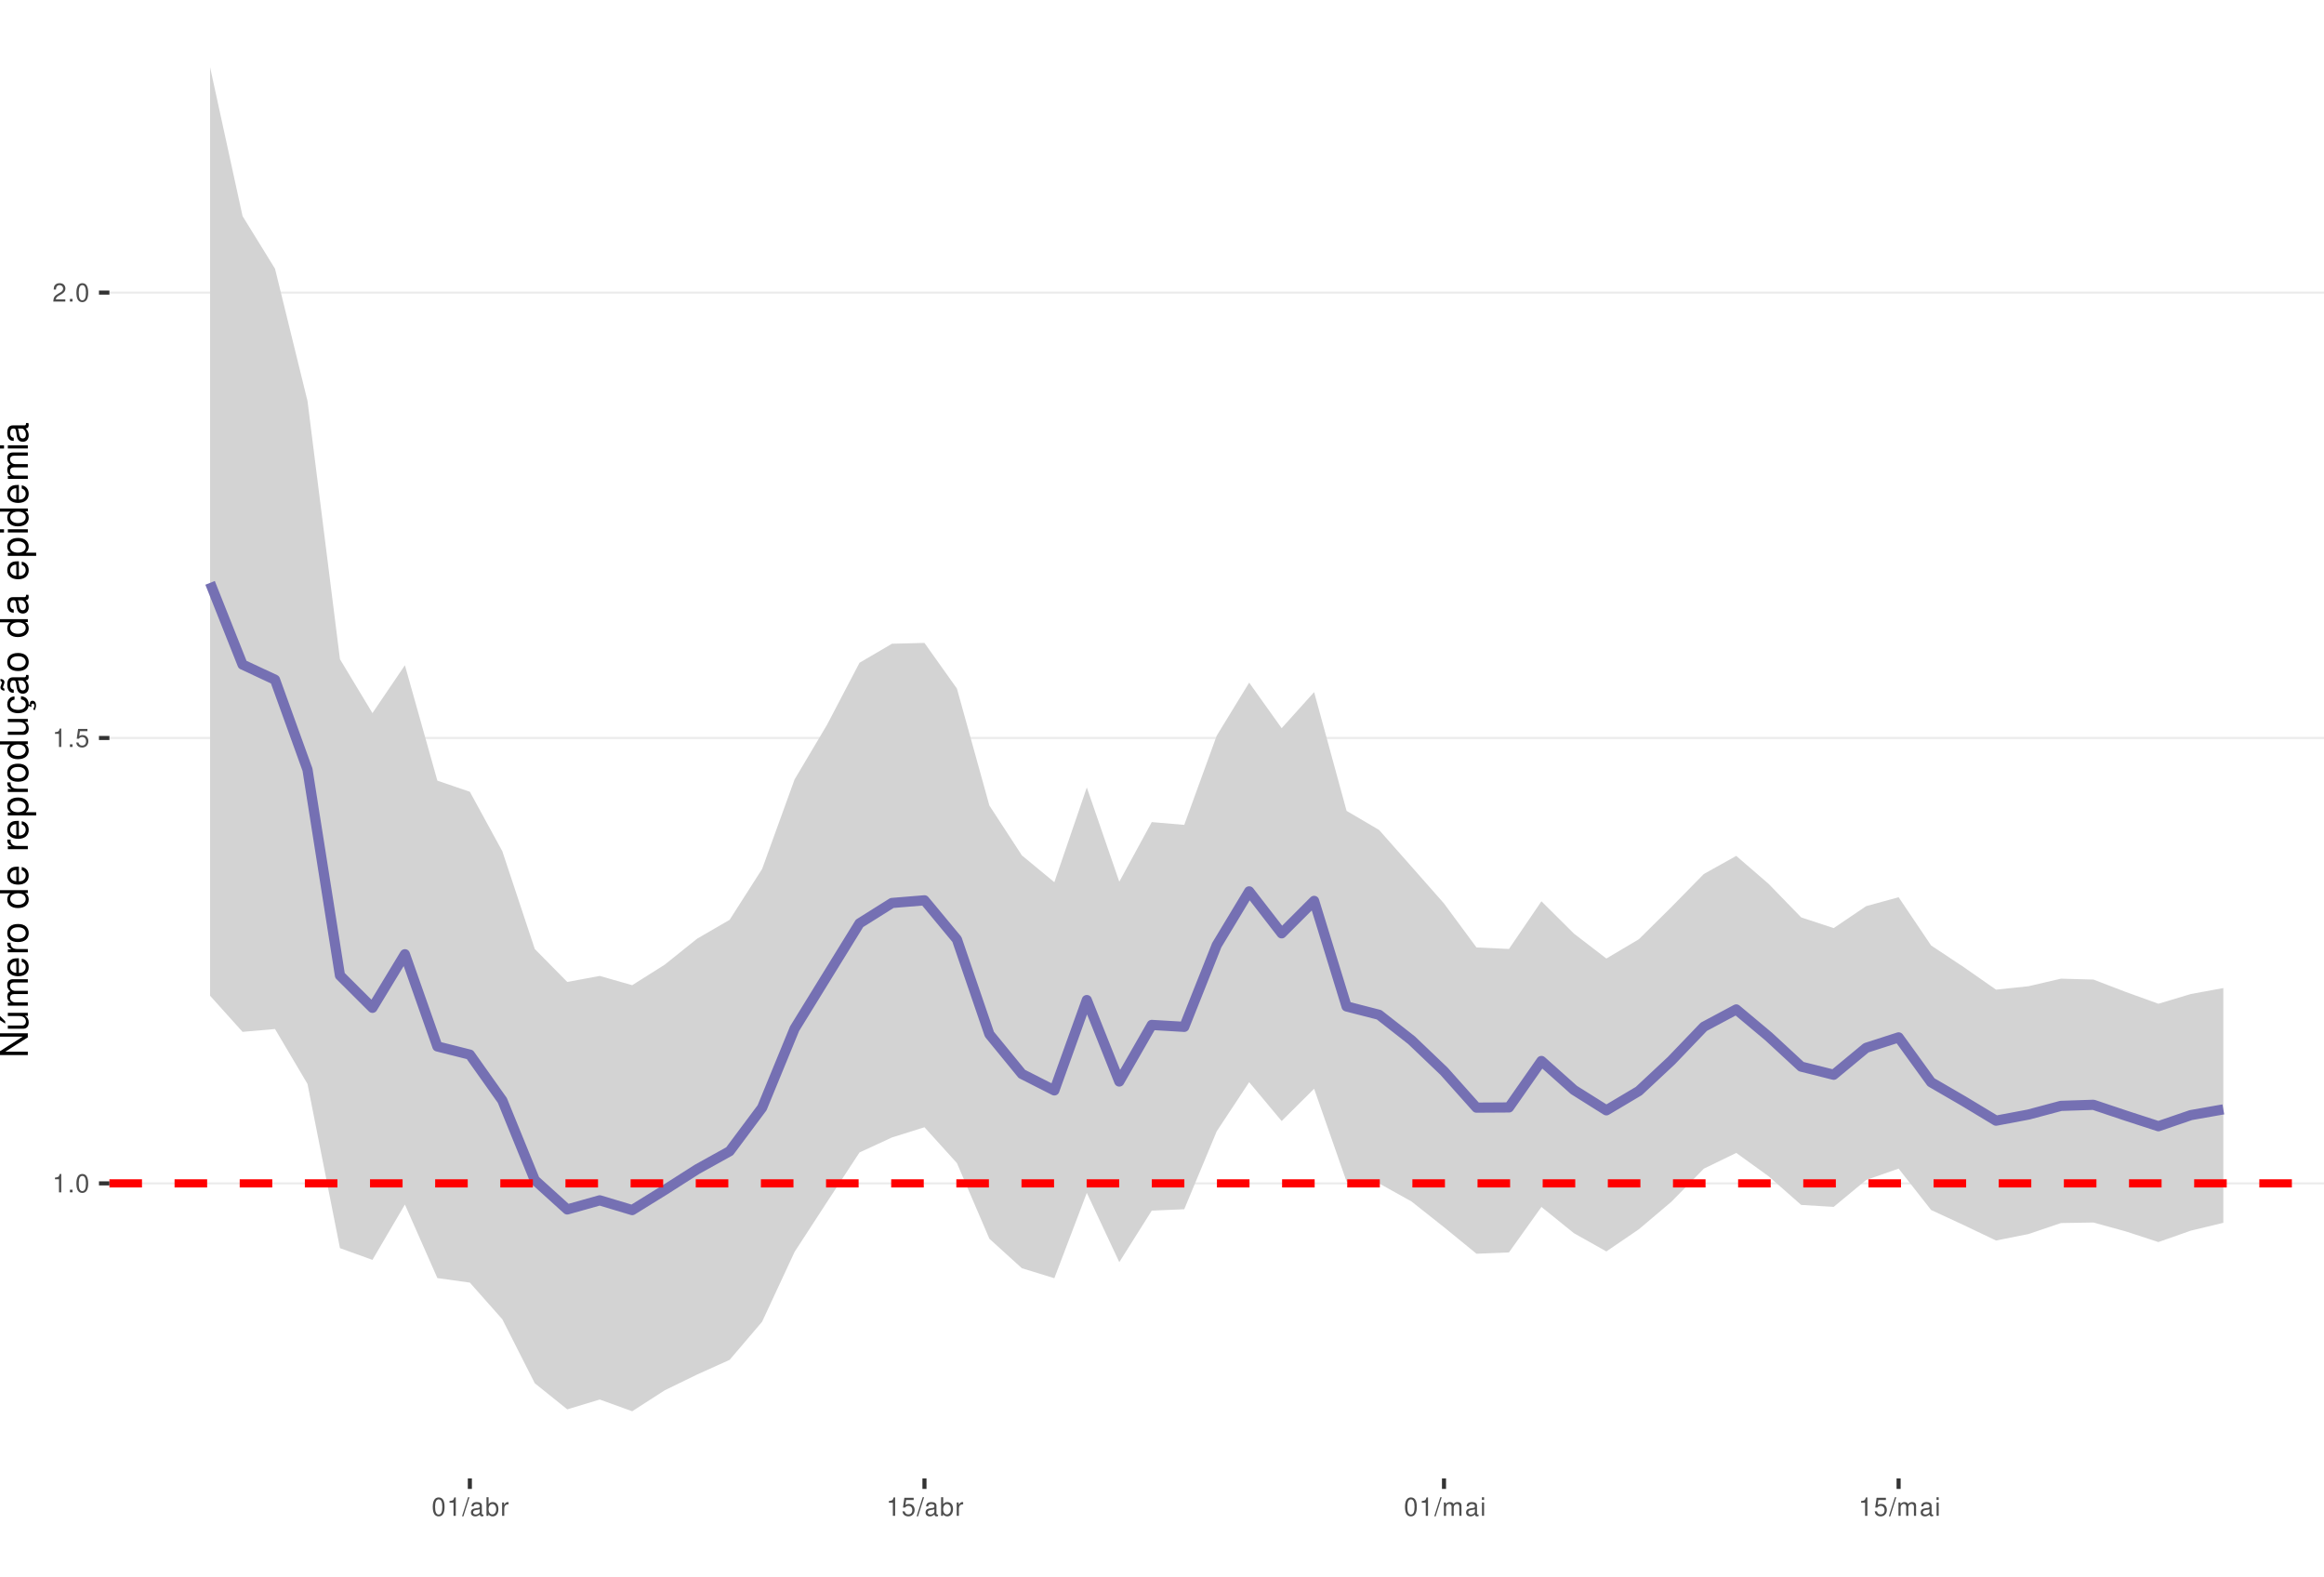
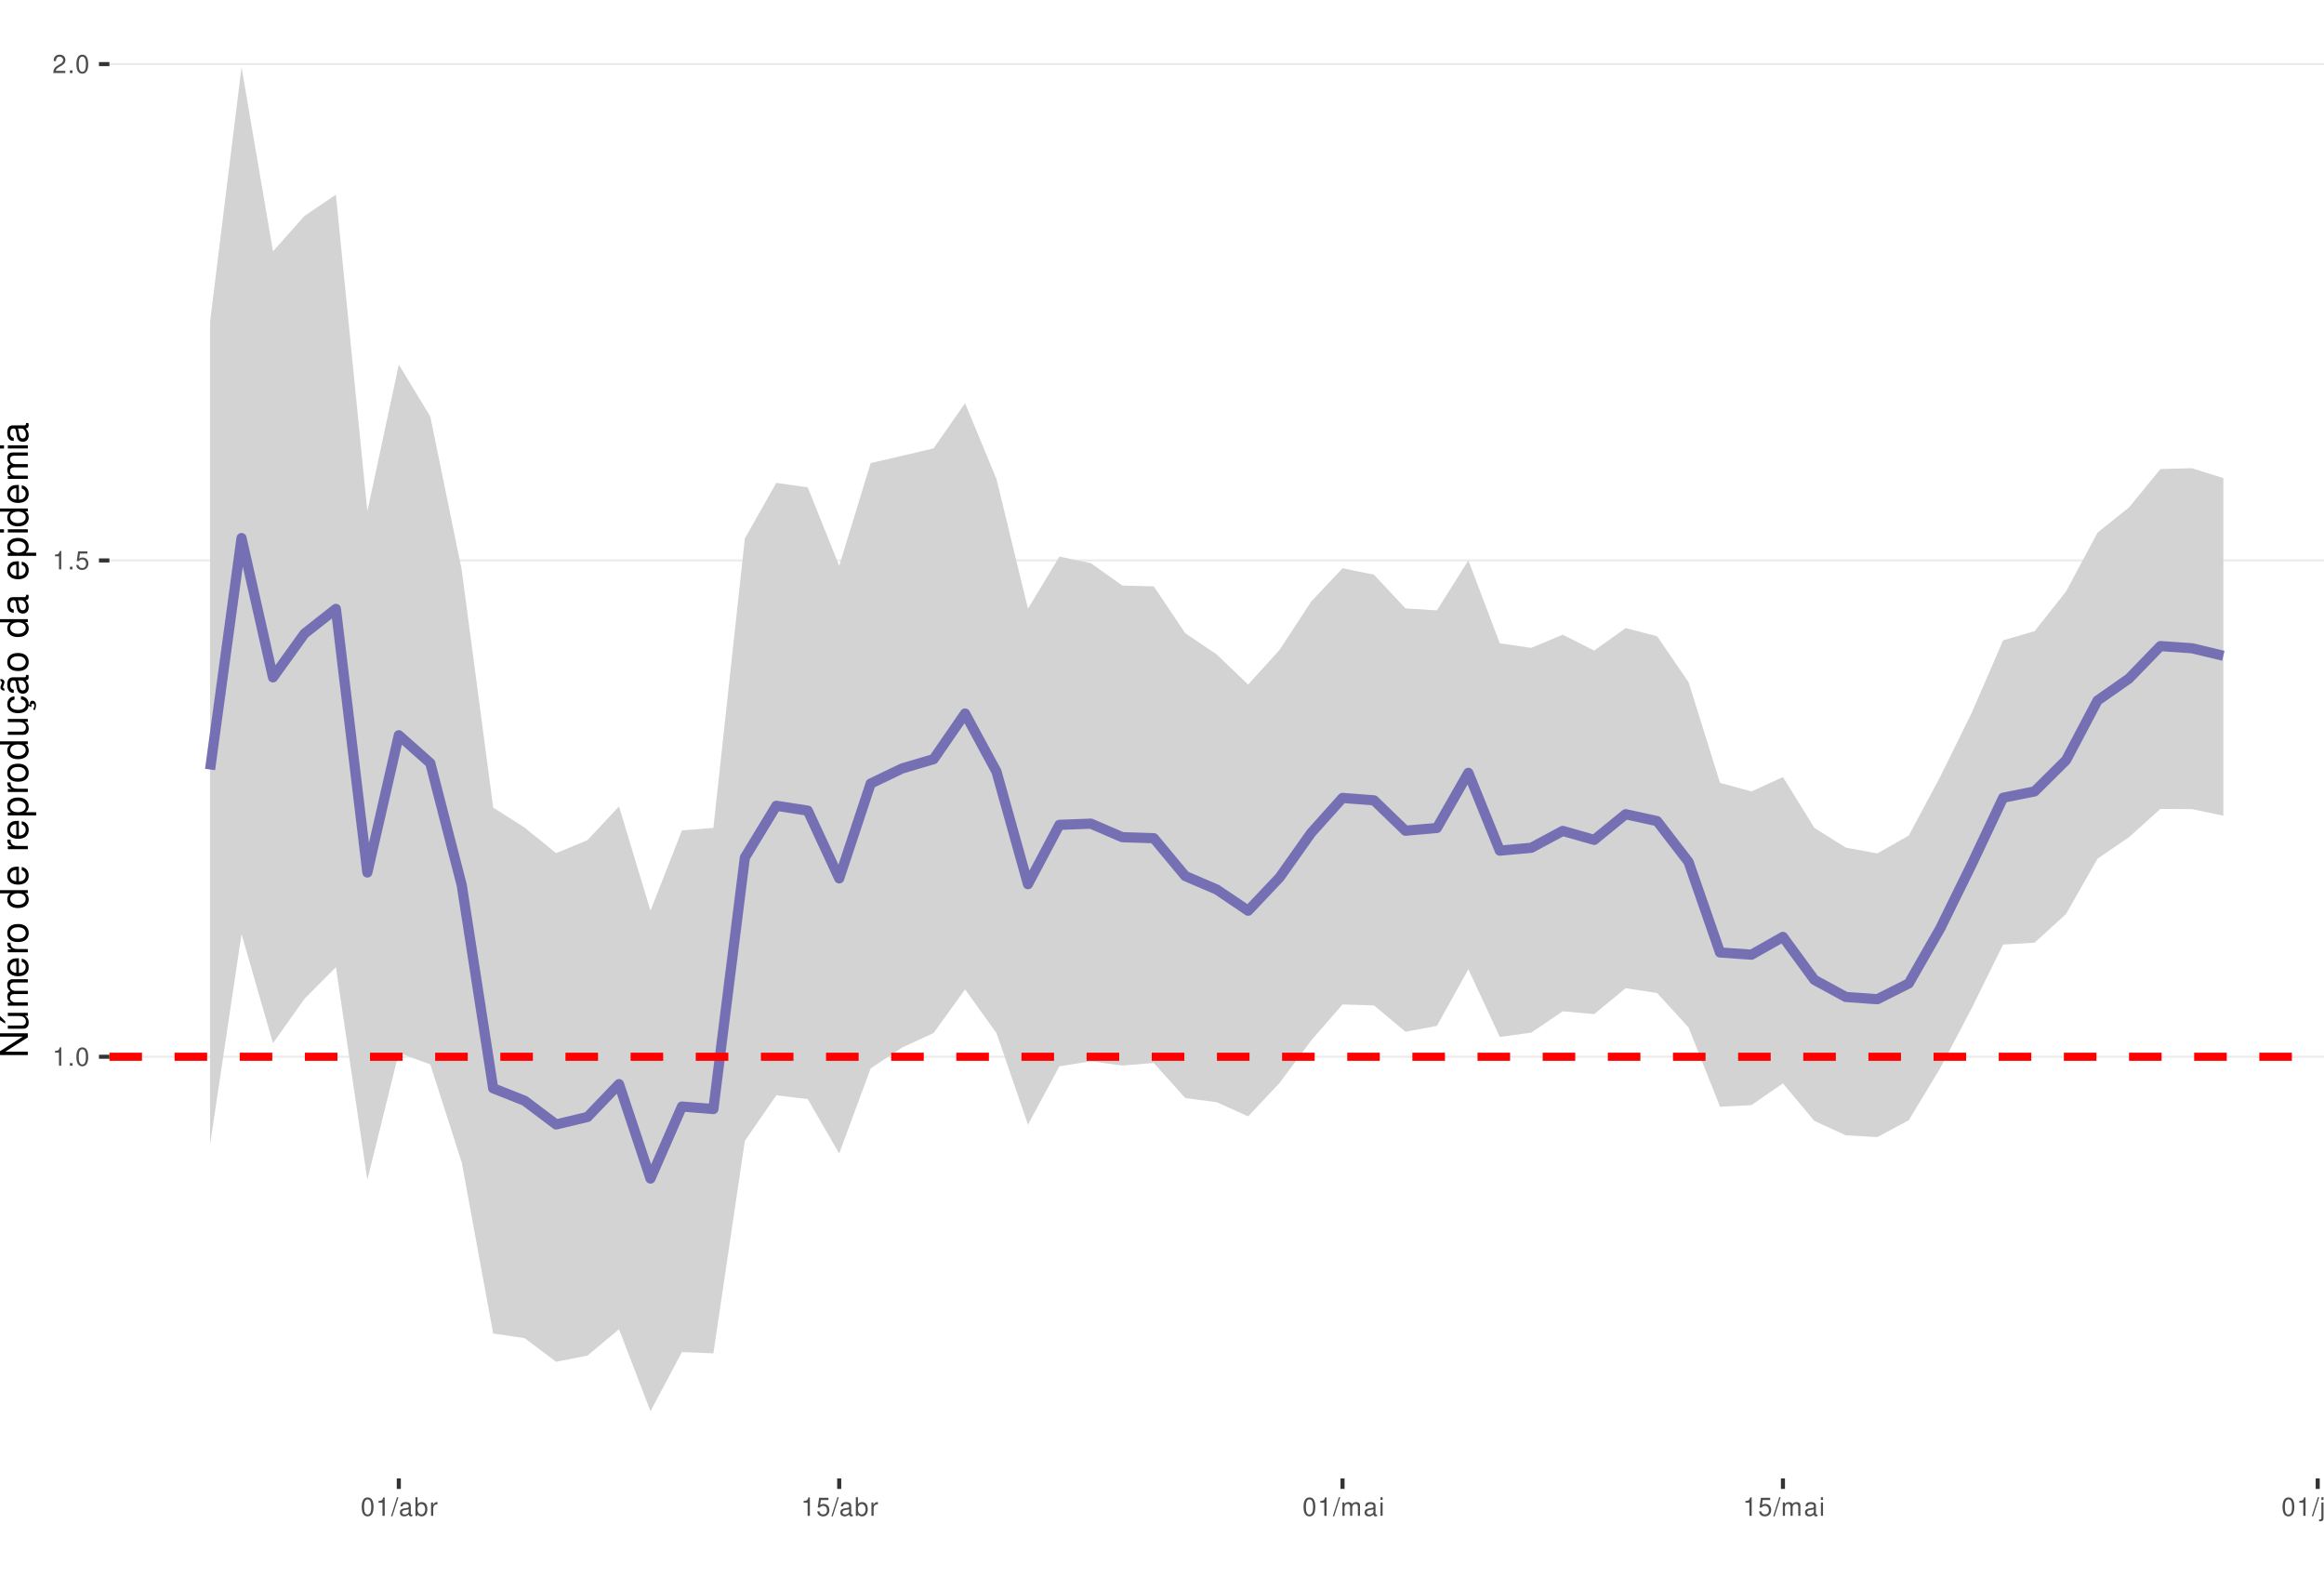
<svg xmlns="http://www.w3.org/2000/svg" xmlns:xlink="http://www.w3.org/1999/xlink" width="609pt" height="413pt" viewBox="0 0 609 413" version="1.1">
  <defs>
    <g>
      <symbol overflow="visible" id="glyph0-0">
        <path style="stroke:none;" d="" />
      </symbol>
      <symbol overflow="visible" id="glyph0-1">
        <path style="stroke:none;" d="M 1.719 -3.422 L 1.719 0 L 2.312 0 L 2.312 -4.812 L 1.922 -4.812 C 1.719 -4.078 1.578 -3.969 0.672 -3.859 L 0.672 -3.422 Z M 1.719 -3.422 " />
      </symbol>
      <symbol overflow="visible" id="glyph0-2">
        <path style="stroke:none;" d="M 1.266 -0.688 L 0.578 -0.688 L 0.578 0 L 1.266 0 Z M 1.266 -0.688 " />
      </symbol>
      <symbol overflow="visible" id="glyph0-3">
        <path style="stroke:none;" d="M 1.828 -4.812 C 1.391 -4.812 0.984 -4.609 0.75 -4.281 C 0.438 -3.859 0.281 -3.219 0.281 -2.328 C 0.281 -0.703 0.812 0.156 1.828 0.156 C 2.828 0.156 3.375 -0.703 3.375 -2.297 C 3.375 -3.219 3.234 -3.844 2.922 -4.281 C 2.672 -4.625 2.281 -4.812 1.828 -4.812 Z M 1.828 -4.297 C 2.469 -4.297 2.781 -3.641 2.781 -2.344 C 2.781 -0.969 2.469 -0.328 1.812 -0.328 C 1.203 -0.328 0.891 -1 0.891 -2.328 C 0.891 -3.641 1.203 -4.297 1.828 -4.297 Z M 1.828 -4.297 " />
      </symbol>
      <symbol overflow="visible" id="glyph0-4">
        <path style="stroke:none;" d="M 3.172 -4.719 L 0.734 -4.719 L 0.375 -2.156 L 0.922 -2.156 C 1.188 -2.469 1.422 -2.594 1.797 -2.594 C 2.422 -2.594 2.812 -2.156 2.812 -1.453 C 2.812 -0.781 2.422 -0.359 1.781 -0.359 C 1.266 -0.359 0.953 -0.625 0.812 -1.156 L 0.234 -1.156 C 0.312 -0.766 0.375 -0.578 0.516 -0.406 C 0.781 -0.047 1.266 0.156 1.797 0.156 C 2.75 0.156 3.422 -0.547 3.422 -1.531 C 3.422 -2.469 2.797 -3.109 1.891 -3.109 C 1.562 -3.109 1.297 -3.016 1.016 -2.828 L 1.203 -4.141 L 3.172 -4.141 Z M 3.172 -4.719 " />
      </symbol>
      <symbol overflow="visible" id="glyph0-5">
        <path style="stroke:none;" d="M 3.375 -0.578 L 0.891 -0.578 C 0.938 -0.984 1.156 -1.234 1.734 -1.578 L 2.406 -1.953 C 3.062 -2.328 3.406 -2.812 3.406 -3.406 C 3.406 -3.812 3.234 -4.188 2.969 -4.438 C 2.688 -4.688 2.344 -4.812 1.891 -4.812 C 1.297 -4.812 0.844 -4.594 0.578 -4.188 C 0.422 -3.938 0.344 -3.641 0.328 -3.141 L 0.922 -3.141 C 0.938 -3.469 0.984 -3.672 1.062 -3.828 C 1.219 -4.125 1.516 -4.297 1.875 -4.297 C 2.406 -4.297 2.797 -3.906 2.797 -3.391 C 2.797 -3.016 2.578 -2.672 2.156 -2.438 L 1.547 -2.078 C 0.562 -1.516 0.281 -1.062 0.219 0 L 3.375 0 Z M 3.375 -0.578 " />
      </symbol>
      <symbol overflow="visible" id="glyph0-6">
        <path style="stroke:none;" d="M 1.531 -4.859 L -0.047 0.141 L 0.312 0.141 L 1.891 -4.859 Z M 1.531 -4.859 " />
      </symbol>
      <symbol overflow="visible" id="glyph0-7">
        <path style="stroke:none;" d="M 3.562 -0.328 C 3.5 -0.312 3.469 -0.312 3.438 -0.312 C 3.25 -0.312 3.141 -0.406 3.141 -0.578 L 3.141 -2.641 C 3.141 -3.25 2.688 -3.594 1.828 -3.594 C 1.312 -3.594 0.906 -3.438 0.672 -3.188 C 0.516 -3 0.453 -2.797 0.438 -2.453 L 0.984 -2.453 C 1.031 -2.875 1.297 -3.078 1.812 -3.078 C 2.312 -3.078 2.594 -2.891 2.594 -2.562 L 2.594 -2.406 C 2.578 -2.172 2.469 -2.078 2.016 -2.031 C 1.219 -1.922 1.109 -1.891 0.891 -1.812 C 0.484 -1.641 0.281 -1.328 0.281 -0.875 C 0.281 -0.25 0.719 0.156 1.422 0.156 C 1.859 0.156 2.219 0 2.609 -0.359 C 2.656 0 2.828 0.156 3.188 0.156 C 3.297 0.156 3.375 0.141 3.562 0.094 Z M 2.594 -1.094 C 2.594 -0.906 2.531 -0.797 2.375 -0.641 C 2.141 -0.438 1.875 -0.328 1.547 -0.328 C 1.109 -0.328 0.859 -0.547 0.859 -0.891 C 0.859 -1.266 1.094 -1.438 1.703 -1.531 C 2.297 -1.609 2.406 -1.641 2.594 -1.719 Z M 2.594 -1.094 " />
      </symbol>
      <symbol overflow="visible" id="glyph0-8">
        <path style="stroke:none;" d="M 0.359 -4.859 L 0.359 0 L 0.859 0 L 0.859 -0.453 C 1.125 -0.047 1.484 0.156 1.969 0.156 C 2.875 0.156 3.484 -0.594 3.484 -1.75 C 3.484 -2.891 2.922 -3.594 1.984 -3.594 C 1.516 -3.594 1.172 -3.406 0.906 -3.016 L 0.906 -4.859 Z M 1.891 -3.062 C 2.5 -3.062 2.906 -2.531 2.906 -1.703 C 2.906 -0.906 2.484 -0.359 1.891 -0.359 C 1.297 -0.359 0.906 -0.906 0.906 -1.719 C 0.906 -2.531 1.297 -3.062 1.891 -3.062 Z M 1.891 -3.062 " />
      </symbol>
      <symbol overflow="visible" id="glyph0-9">
        <path style="stroke:none;" d="M 0.453 -3.484 L 0.453 0 L 1.016 0 L 1.016 -1.812 C 1.031 -2.656 1.375 -3.016 2.141 -3 L 2.141 -3.562 C 2.047 -3.578 1.984 -3.594 1.922 -3.594 C 1.562 -3.594 1.297 -3.375 0.969 -2.859 L 0.969 -3.484 Z M 0.453 -3.484 " />
      </symbol>
      <symbol overflow="visible" id="glyph0-10">
        <path style="stroke:none;" d="M 0.469 -3.484 L 0.469 0 L 1.031 0 L 1.031 -2.188 C 1.031 -2.703 1.391 -3.109 1.844 -3.109 C 2.25 -3.109 2.484 -2.844 2.484 -2.406 L 2.484 0 L 3.047 0 L 3.047 -2.188 C 3.047 -2.703 3.422 -3.109 3.875 -3.109 C 4.266 -3.109 4.516 -2.844 4.516 -2.406 L 4.516 0 L 5.078 0 L 5.078 -2.609 C 5.078 -3.234 4.719 -3.594 4.062 -3.594 C 3.594 -3.594 3.312 -3.453 2.984 -3.062 C 2.781 -3.422 2.5 -3.594 2.047 -3.594 C 1.578 -3.594 1.266 -3.422 0.984 -3 L 0.984 -3.484 Z M 0.469 -3.484 " />
      </symbol>
      <symbol overflow="visible" id="glyph0-11">
        <path style="stroke:none;" d="M 1 -3.484 L 0.453 -3.484 L 0.453 0 L 1 0 Z M 1 -4.859 L 0.438 -4.859 L 0.438 -4.156 L 1 -4.156 Z M 1 -4.859 " />
      </symbol>
+       <symbol overflow="visible" id="glyph0-12">
+         <path style="stroke:none;" d="M 0.469 -3.484 L 0.469 0.5 C 0.469 0.859 0.359 0.969 0.016 0.969 C -0.031 0.969 -0.047 0.969 -0.125 0.953 L -0.125 1.438 C -0.047 1.438 -0.016 1.453 0.062 1.453 C 0.688 1.453 1.016 1.203 1.016 0.719 L 1.016 -3.484 Z M 1.016 -4.859 L 0.469 -4.859 L 0.469 -4.156 L 1.016 -4.156 Z M 1.016 -4.859 " />
+       </symbol>
+       <symbol overflow="visible" id="glyph0-13">
+         <path style="stroke:none;" d="M 3.203 0 L 3.203 -3.484 L 2.656 -3.484 L 2.656 -1.516 C 2.656 -0.797 2.281 -0.328 1.703 -0.328 C 1.266 -0.328 0.984 -0.594 0.984 -1.016 L 0.984 -3.484 L 0.438 -3.484 L 0.438 -0.797 C 0.438 -0.219 0.859 0.156 1.547 0.156 C 2.062 0.156 2.391 -0.031 2.703 -0.484 L 2.703 0 Z M 3.203 0 " />
+       </symbol>
+       <symbol overflow="visible" id="glyph0-14">
+         <path style="stroke:none;" d="M 0.469 -3.484 L 0.469 0 L 1.031 0 L 1.031 -1.922 C 1.031 -2.641 1.391 -3.109 1.969 -3.109 C 2.406 -3.109 2.688 -2.828 2.688 -2.422 L 2.688 0 L 3.234 0 L 3.234 -2.641 C 3.234 -3.219 2.812 -3.594 2.141 -3.594 C 1.625 -3.594 1.281 -3.391 0.984 -2.906 L 0.984 -3.484 Z M 0.469 -3.484 " />
+       </symbol>
      <symbol overflow="visible" id="glyph1-0">
        <path style="stroke:none;" d="" />
      </symbol>
      <symbol overflow="visible" id="glyph1-1">
        <path style="stroke:none;" d="M -7.297 -6.453 L -7.297 -5.578 L -1.328 -5.578 L -7.297 -1.766 L -7.297 -0.766 L 0 -0.766 L 0 -1.641 L -5.906 -1.641 L 0 -5.406 L 0 -6.453 Z M -7.297 -6.453 " />
      </symbol>
      <symbol overflow="visible" id="glyph1-2">
        <path style="stroke:none;" d="M 0 -4.812 L -5.234 -4.812 L -5.234 -3.984 L -2.266 -3.984 C -1.203 -3.984 -0.5 -3.438 -0.5 -2.562 C -0.5 -1.906 -0.906 -1.484 -1.531 -1.484 L -5.234 -1.484 L -5.234 -0.656 L -1.203 -0.656 C -0.328 -0.656 0.234 -1.297 0.234 -2.312 C 0.234 -3.094 -0.047 -3.578 -0.734 -4.062 L 0 -4.062 Z M -7.406 -2.953 L -5.922 -2 L -5.922 -2.594 L -7.406 -4.094 Z M -7.406 -2.953 " />
      </symbol>
      <symbol overflow="visible" id="glyph1-3">
        <path style="stroke:none;" d="M -5.234 -0.703 L 0 -0.703 L 0 -1.547 L -3.297 -1.547 C -4.047 -1.547 -4.656 -2.094 -4.656 -2.766 C -4.656 -3.391 -4.281 -3.734 -3.609 -3.734 L 0 -3.734 L 0 -4.578 L -3.297 -4.578 C -4.047 -4.578 -4.656 -5.125 -4.656 -5.812 C -4.656 -6.422 -4.266 -6.781 -3.609 -6.781 L 0 -6.781 L 0 -7.625 L -3.938 -7.625 C -4.875 -7.625 -5.391 -7.078 -5.391 -6.094 C -5.391 -5.406 -5.188 -4.984 -4.594 -4.484 C -5.156 -4.188 -5.391 -3.766 -5.391 -3.078 C -5.391 -2.375 -5.125 -1.906 -4.5 -1.469 L -5.234 -1.469 Z M -5.234 -0.703 " />
      </symbol>
      <symbol overflow="visible" id="glyph1-4">
        <path style="stroke:none;" d="M -2.344 -5.125 C -3.141 -5.125 -3.625 -5.062 -4.016 -4.922 C -4.875 -4.578 -5.391 -3.781 -5.391 -2.797 C -5.391 -1.344 -4.281 -0.406 -2.547 -0.406 C -0.812 -0.406 0.234 -1.297 0.234 -2.781 C 0.234 -3.984 -0.453 -4.812 -1.594 -5.016 L -1.594 -4.188 C -0.906 -3.953 -0.547 -3.484 -0.547 -2.812 C -0.547 -2.281 -0.781 -1.828 -1.219 -1.547 C -1.516 -1.344 -1.812 -1.281 -2.344 -1.266 Z M -3.016 -1.297 C -3.984 -1.359 -4.625 -1.953 -4.625 -2.797 C -4.625 -3.641 -3.953 -4.234 -3.016 -4.234 Z M -3.016 -1.297 " />
      </symbol>
      <symbol overflow="visible" id="glyph1-5">
        <path style="stroke:none;" d="M -5.234 -0.688 L 0 -0.688 L 0 -1.531 L -2.719 -1.531 C -3.984 -1.547 -4.547 -2.062 -4.516 -3.203 L -5.359 -3.203 C -5.375 -3.062 -5.391 -2.984 -5.391 -2.891 C -5.391 -2.344 -5.062 -1.938 -4.297 -1.453 L -5.234 -1.453 Z M -5.234 -0.688 " />
      </symbol>
      <symbol overflow="visible" id="glyph1-6">
        <path style="stroke:none;" d="M -5.391 -2.719 C -5.391 -1.234 -4.344 -0.359 -2.578 -0.359 C -0.812 -0.359 0.234 -1.234 0.234 -2.734 C 0.234 -4.203 -0.812 -5.094 -2.547 -5.094 C -4.359 -5.094 -5.391 -4.234 -5.391 -2.719 Z M -4.625 -2.734 C -4.625 -3.672 -3.844 -4.234 -2.547 -4.234 C -1.312 -4.234 -0.547 -3.656 -0.547 -2.734 C -0.547 -1.797 -1.312 -1.234 -2.578 -1.234 C -3.844 -1.234 -4.625 -1.797 -4.625 -2.734 Z M -4.625 -2.734 " />
      </symbol>
      <symbol overflow="visible" id="glyph1-7">
        <path style="stroke:none;" d="" />
      </symbol>
      <symbol overflow="visible" id="glyph1-8">
        <path style="stroke:none;" d="M -7.297 -4.953 L -7.297 -4.125 L -4.578 -4.125 C -5.109 -3.766 -5.391 -3.203 -5.391 -2.516 C -5.391 -1.156 -4.297 -0.266 -2.625 -0.266 C -0.859 -0.266 0.234 -1.125 0.234 -2.547 C 0.234 -3.266 -0.047 -3.766 -0.688 -4.203 L 0 -4.203 L 0 -4.953 Z M -4.609 -2.656 C -4.609 -3.547 -3.812 -4.125 -2.562 -4.125 C -1.344 -4.125 -0.547 -3.547 -0.547 -2.656 C -0.547 -1.734 -1.359 -1.125 -2.578 -1.125 C -3.797 -1.125 -4.609 -1.734 -4.609 -2.656 Z M -4.609 -2.656 " />
      </symbol>
      <symbol overflow="visible" id="glyph1-9">
        <path style="stroke:none;" d="M 2.188 -0.547 L 2.188 -1.375 L -0.547 -1.375 C -0.016 -1.812 0.234 -2.312 0.234 -2.984 C 0.234 -4.344 -0.859 -5.234 -2.531 -5.234 C -4.297 -5.234 -5.391 -4.375 -5.391 -2.984 C -5.391 -2.266 -5.062 -1.703 -4.453 -1.312 L -5.234 -1.312 L -5.234 -0.547 Z M -4.609 -2.844 C -4.609 -3.766 -3.797 -4.359 -2.547 -4.359 C -1.359 -4.359 -0.547 -3.75 -0.547 -2.844 C -0.547 -1.953 -1.344 -1.375 -2.578 -1.375 C -3.812 -1.375 -4.609 -1.953 -4.609 -2.844 Z M -4.609 -2.844 " />
      </symbol>
      <symbol overflow="visible" id="glyph1-10">
        <path style="stroke:none;" d="M 0 -4.812 L -5.234 -4.812 L -5.234 -3.984 L -2.266 -3.984 C -1.203 -3.984 -0.5 -3.438 -0.5 -2.562 C -0.5 -1.906 -0.906 -1.484 -1.531 -1.484 L -5.234 -1.484 L -5.234 -0.656 L -1.203 -0.656 C -0.328 -0.656 0.234 -1.297 0.234 -2.312 C 0.234 -3.094 -0.047 -3.578 -0.734 -4.062 L 0 -4.062 Z M 0 -4.812 " />
      </symbol>
      <symbol overflow="visible" id="glyph1-11">
        <path style="stroke:none;" d="M 0.234 -2.641 C 0.234 -3.875 -0.547 -4.703 -1.797 -4.766 L -1.797 -3.938 C -0.953 -3.797 -0.531 -3.359 -0.531 -2.656 C -0.531 -1.734 -1.281 -1.188 -2.516 -1.188 C -3.844 -1.188 -4.625 -1.719 -4.625 -2.625 C -4.625 -3.328 -4.203 -3.766 -3.484 -3.875 L -3.484 -4.703 C -3.984 -4.672 -4.312 -4.562 -4.609 -4.359 C -5.094 -4 -5.391 -3.375 -5.391 -2.641 C -5.391 -1.219 -4.266 -0.312 -2.531 -0.312 C -1.469 -0.312 -0.625 -0.672 -0.156 -1.312 C 0.047 -1.594 0.125 -1.812 0.203 -2.25 L 0.922 -1.938 L 0.984 -2.062 C 0.938 -2.188 0.906 -2.25 0.906 -2.375 C 0.906 -2.656 1.047 -2.828 1.281 -2.828 C 1.547 -2.828 1.734 -2.594 1.734 -2.297 C 1.734 -2.031 1.672 -1.844 1.438 -1.406 L 1.406 -1.312 L 1.812 -1.094 C 2.078 -1.75 2.141 -1.953 2.141 -2.344 C 2.141 -3.109 1.781 -3.578 1.203 -3.578 C 0.781 -3.578 0.547 -3.297 0.547 -2.797 C 0.547 -2.703 0.547 -2.641 0.562 -2.516 Z M 0.234 -2.641 " />
      </symbol>
      <symbol overflow="visible" id="glyph1-12">
        <path style="stroke:none;" d="M -0.484 -5.344 C -0.469 -5.266 -0.469 -5.219 -0.469 -5.172 C -0.469 -4.875 -0.625 -4.719 -0.875 -4.719 L -3.953 -4.719 C -4.891 -4.719 -5.391 -4.047 -5.391 -2.75 C -5.391 -1.984 -5.172 -1.375 -4.781 -1.016 C -4.516 -0.766 -4.203 -0.672 -3.688 -0.656 L -3.688 -1.484 C -4.328 -1.562 -4.625 -1.938 -4.625 -2.719 C -4.625 -3.484 -4.344 -3.891 -3.844 -3.891 L -3.625 -3.891 C -3.266 -3.875 -3.125 -3.703 -3.047 -3.016 C -2.891 -1.844 -2.844 -1.656 -2.719 -1.344 C -2.453 -0.734 -2 -0.422 -1.312 -0.422 C -0.375 -0.422 0.234 -1.078 0.234 -2.141 C 0.234 -2.797 0 -3.328 -0.547 -3.922 C 0 -3.984 0.234 -4.234 0.234 -4.781 C 0.234 -4.953 0.203 -5.062 0.141 -5.344 Z M -1.656 -3.891 C -1.375 -3.891 -1.203 -3.812 -0.969 -3.562 C -0.656 -3.219 -0.5 -2.812 -0.5 -2.312 C -0.5 -1.672 -0.812 -1.297 -1.344 -1.297 C -1.891 -1.297 -2.172 -1.656 -2.297 -2.547 C -2.422 -3.438 -2.453 -3.609 -2.594 -3.891 Z M -7.172 -3.75 C -6.922 -3.672 -6.812 -3.547 -6.812 -3.375 C -6.812 -3.25 -6.875 -2.984 -6.984 -2.734 C -7.156 -2.312 -7.172 -2.25 -7.172 -2.047 C -7.172 -1.594 -6.797 -1.297 -6.141 -1.188 L -6.141 -1.766 C -6.375 -1.812 -6.5 -1.938 -6.5 -2.094 C -6.5 -2.203 -6.469 -2.344 -6.375 -2.578 C -6.156 -3.156 -6.125 -3.234 -6.125 -3.438 C -6.125 -3.922 -6.484 -4.219 -7.172 -4.312 Z M -7.172 -3.75 " />
      </symbol>
      <symbol overflow="visible" id="glyph1-13">
        <path style="stroke:none;" d="M -0.484 -5.344 C -0.469 -5.266 -0.469 -5.219 -0.469 -5.172 C -0.469 -4.875 -0.625 -4.719 -0.875 -4.719 L -3.953 -4.719 C -4.891 -4.719 -5.391 -4.047 -5.391 -2.75 C -5.391 -1.984 -5.172 -1.375 -4.781 -1.016 C -4.516 -0.766 -4.203 -0.672 -3.688 -0.656 L -3.688 -1.484 C -4.328 -1.562 -4.625 -1.938 -4.625 -2.719 C -4.625 -3.484 -4.344 -3.891 -3.844 -3.891 L -3.625 -3.891 C -3.266 -3.875 -3.125 -3.703 -3.047 -3.016 C -2.891 -1.844 -2.844 -1.656 -2.719 -1.344 C -2.453 -0.734 -2 -0.422 -1.312 -0.422 C -0.375 -0.422 0.234 -1.078 0.234 -2.141 C 0.234 -2.797 0 -3.328 -0.547 -3.922 C 0 -3.984 0.234 -4.234 0.234 -4.781 C 0.234 -4.953 0.203 -5.062 0.141 -5.344 Z M -1.656 -3.891 C -1.375 -3.891 -1.203 -3.812 -0.969 -3.562 C -0.656 -3.219 -0.5 -2.812 -0.5 -2.312 C -0.5 -1.672 -0.812 -1.297 -1.344 -1.297 C -1.891 -1.297 -2.172 -1.656 -2.297 -2.547 C -2.422 -3.438 -2.453 -3.609 -2.594 -3.891 Z M -1.656 -3.891 " />
      </symbol>
      <symbol overflow="visible" id="glyph1-14">
        <path style="stroke:none;" d="M -5.234 -1.5 L -5.234 -0.672 L 0 -0.672 L 0 -1.5 Z M -7.297 -1.5 L -7.297 -0.656 L -6.234 -0.656 L -6.234 -1.5 Z M -7.297 -1.5 " />
      </symbol>
    </g>
    <clipPath id="clip1">
      <path d="M 28.672 0 L 609 0 L 609 387.328 L 28.672 387.328 Z M 28.672 0 " />
    </clipPath>
    <clipPath id="clip2">
-       <path d="M 28.672 309 L 609 309 L 609 311 L 28.672 311 Z M 28.672 309 " />
+       <path d="M 28.672 276 L 609 276 L 609 278 L 28.672 278 Z M 28.672 276 " />
    </clipPath>
    <clipPath id="clip3">
-       <path d="M 28.672 193 L 609 193 L 609 194 L 28.672 194 Z M 28.672 193 " />
+       <path d="M 28.672 146 L 609 146 L 609 148 L 28.672 148 Z M 28.672 146 " />
    </clipPath>
    <clipPath id="clip4">
-       <path d="M 28.672 76 L 609 76 L 609 77 L 28.672 77 Z M 28.672 76 " />
+       <path d="M 28.672 16 L 609 16 L 609 18 L 28.672 18 Z M 28.672 16 " />
    </clipPath>
    <clipPath id="clip5">
-       <path d="M 28.672 308 L 609 308 L 609 312 L 28.672 312 Z M 28.672 308 " />
+       <path d="M 28.672 275 L 609 275 L 609 278 L 28.672 278 Z M 28.672 275 " />
    </clipPath>
  </defs>
  <g id="surface11">
    <rect x="0" y="0" width="609" height="413" style="fill:rgb(100%,100%,100%);fill-opacity:1;stroke:none;" />
    <rect x="0" y="0" width="609" height="413" style="fill:rgb(100%,100%,100%);fill-opacity:1;stroke:none;" />
    <path style="fill:none;stroke-width:1.067;stroke-linecap:round;stroke-linejoin:round;stroke:rgb(100%,100%,100%);stroke-opacity:1;stroke-miterlimit:10;" d="M 0 413 L 609 413 L 609 0 L 0 0 Z M 0 413 " />
    <g clip-path="url(#clip1)" clip-rule="nonzero">
      <path style=" stroke:none;fill-rule:nonzero;fill:rgb(100%,100%,100%);fill-opacity:1;" d="M 28.672 387.328 L 609 387.328 L 609 0 L 28.672 0 Z M 28.672 387.328 " />
    </g>
    <g clip-path="url(#clip2)" clip-rule="nonzero">
-       <path style="fill:none;stroke-width:0.533;stroke-linecap:butt;stroke-linejoin:round;stroke:rgb(92.157%,92.157%,92.157%);stroke-opacity:1;stroke-miterlimit:10;" d="M 28.672 310.023 L 609 310.023 " />
+       <path style="fill:none;stroke-width:0.533;stroke-linecap:butt;stroke-linejoin:round;stroke:rgb(92.157%,92.157%,92.157%);stroke-opacity:1;stroke-miterlimit:10;" d="M 28.672 276.852 L 609 276.852 " />
    </g>
    <g clip-path="url(#clip3)" clip-rule="nonzero">
-       <path style="fill:none;stroke-width:0.533;stroke-linecap:butt;stroke-linejoin:round;stroke:rgb(92.157%,92.157%,92.157%);stroke-opacity:1;stroke-miterlimit:10;" d="M 28.672 193.336 L 609 193.336 " />
+       <path style="fill:none;stroke-width:0.533;stroke-linecap:butt;stroke-linejoin:round;stroke:rgb(92.157%,92.157%,92.157%);stroke-opacity:1;stroke-miterlimit:10;" d="M 28.672 146.82 L 609 146.82 " />
    </g>
    <g clip-path="url(#clip4)" clip-rule="nonzero">
-       <path style="fill:none;stroke-width:0.533;stroke-linecap:butt;stroke-linejoin:round;stroke:rgb(92.157%,92.157%,92.157%);stroke-opacity:1;stroke-miterlimit:10;" d="M 28.672 76.652 L 609 76.652 " />
-     </g>
-     <path style=" stroke:none;fill-rule:nonzero;fill:rgb(82.745%,82.745%,82.745%);fill-opacity:1;" d="M 55.051 17.605 L 63.559 56.609 L 72.066 70.395 L 80.578 105.043 L 89.086 172.703 L 97.598 186.816 L 106.105 174.281 L 114.613 204.516 L 123.125 207.43 L 131.633 223.008 L 140.141 248.621 L 148.652 257.254 L 157.16 255.676 L 165.668 258.102 L 174.18 252.73 L 182.688 245.91 L 191.199 240.977 L 199.707 227.66 L 208.215 204.203 L 216.727 189.867 L 225.234 173.633 L 233.742 168.645 L 242.254 168.434 L 250.762 180.398 L 259.27 211.043 L 267.781 224.098 L 276.289 231.129 L 284.797 206.297 L 293.309 230.996 L 301.816 215.375 L 310.328 216.102 L 318.836 192.734 L 327.344 178.836 L 335.855 190.77 L 344.363 181.32 L 352.871 212.434 L 361.383 217.426 L 369.891 227.051 L 378.398 236.695 L 386.91 248.215 L 395.418 248.613 L 403.93 236.121 L 412.438 244.578 L 420.945 251.117 L 429.457 246.066 L 437.965 237.652 L 446.473 228.98 L 454.984 224.227 L 463.492 231.586 L 472 240.344 L 480.512 243.148 L 489.02 237.395 L 497.527 235.059 L 506.039 247.691 L 514.547 253.336 L 523.059 259.27 L 531.566 258.375 L 540.074 256.395 L 548.586 256.629 L 557.094 259.891 L 565.602 262.961 L 574.113 260.41 L 582.621 258.855 L 582.621 320.355 L 574.113 322.406 L 565.602 325.395 L 557.094 322.617 L 548.586 320.277 L 540.074 320.414 L 531.566 323.301 L 523.059 324.992 L 514.547 320.934 L 506.039 316.996 L 497.527 306.152 L 489.02 309.133 L 480.512 316.18 L 472 315.672 L 463.492 308.184 L 454.984 302.043 L 446.473 306.18 L 437.965 314.855 L 429.457 322.051 L 420.945 327.852 L 412.438 323.07 L 403.93 316.195 L 395.418 328.109 L 386.91 328.457 L 378.398 321.504 L 369.891 314.773 L 361.383 310.027 L 352.871 309.582 L 344.363 285.227 L 335.855 293.691 L 327.344 283.512 L 318.836 296.387 L 310.328 316.801 L 301.816 317.16 L 293.309 330.66 L 284.797 312.504 L 276.289 334.871 L 267.781 332.254 L 259.27 324.531 L 250.762 304.711 L 242.254 295.316 L 233.742 297.992 L 225.234 301.922 L 216.727 314.895 L 208.215 327.984 L 199.707 346.273 L 191.199 356.258 L 182.688 360.094 L 174.18 364.238 L 165.668 369.723 L 157.16 366.652 L 148.652 369.223 L 140.141 362.391 L 131.633 345.625 L 123.125 336.023 L 114.613 334.832 L 106.105 315.57 L 97.598 330.066 L 89.086 326.988 L 80.578 283.969 L 72.066 269.582 L 63.559 270.328 L 55.051 260.867 Z M 55.051 17.605 " />
-     <path style="fill:none;stroke-width:2.667;stroke-linecap:butt;stroke-linejoin:round;stroke:rgb(45.882%,43.922%,70.196%);stroke-opacity:1;stroke-miterlimit:10;" d="M 55.051 152.695 L 63.559 174.102 L 72.066 178.078 L 80.578 201.645 L 89.086 255.551 L 97.598 264.031 L 106.105 249.996 L 114.613 274.148 L 123.125 276.293 L 131.633 288.285 L 140.141 309.152 L 148.652 316.852 L 157.16 314.465 L 165.668 317.02 L 174.18 311.75 L 182.688 306.32 L 191.199 301.598 L 199.707 290.207 L 208.215 269.5 L 216.727 255.684 L 225.234 241.902 L 233.742 236.562 L 242.254 235.867 L 250.762 246.121 L 259.27 270.953 L 267.781 281.348 L 276.289 285.668 L 284.797 261.996 L 293.309 283.34 L 301.816 268.516 L 310.328 269.016 L 318.836 247.629 L 327.344 233.523 L 335.855 244.52 L 344.363 236.016 L 352.871 263.668 L 361.383 265.855 L 369.891 272.52 L 378.398 280.641 L 386.91 290.18 L 395.418 290.129 L 403.93 277.957 L 412.438 285.543 L 420.945 290.887 L 429.457 285.82 L 437.965 277.875 L 446.473 269.004 L 454.984 264.453 L 463.492 271.57 L 472 279.434 L 480.512 281.566 L 489.02 274.516 L 497.527 271.773 L 506.039 283.523 L 514.547 288.461 L 523.059 293.594 L 531.566 291.992 L 540.074 289.719 L 548.586 289.438 L 557.094 292.289 L 565.602 295.051 L 574.113 292.137 L 582.621 290.637 " />
+       <path style="fill:none;stroke-width:0.533;stroke-linecap:butt;stroke-linejoin:round;stroke:rgb(92.157%,92.157%,92.157%);stroke-opacity:1;stroke-miterlimit:10;" d="M 28.672 16.789 L 609 16.789 " />
+     </g>
+     <path style=" stroke:none;fill-rule:nonzero;fill:rgb(82.745%,82.745%,82.745%);fill-opacity:1;" d="M 55.051 84.301 L 63.293 17.605 L 71.535 65.848 L 79.781 56.578 L 88.023 50.988 L 96.266 133.957 L 104.508 95.516 L 112.754 109.113 L 120.996 149.34 L 129.238 211.566 L 137.484 216.816 L 145.727 223.512 L 153.969 220.086 L 162.211 211.258 L 170.457 238.59 L 178.699 217.547 L 186.941 216.898 L 195.188 141.047 L 203.43 126.5 L 211.672 127.688 L 219.914 148.23 L 228.16 121.32 L 236.402 119.41 L 244.645 117.469 L 252.891 105.625 L 261.133 125.492 L 269.375 159.457 L 277.617 145.824 L 285.863 147.535 L 294.105 153.41 L 302.348 153.617 L 310.594 165.887 L 318.836 171.457 L 327.078 179.336 L 335.32 170.242 L 343.566 157.625 L 351.809 148.871 L 360.051 150.555 L 368.297 159.379 L 376.539 159.91 L 384.781 146.805 L 393.023 168.535 L 401.27 169.734 L 409.512 166.273 L 417.754 170.438 L 426 164.551 L 434.242 166.684 L 442.484 178.715 L 450.73 205.094 L 458.973 207.348 L 467.215 203.559 L 475.457 216.891 L 483.703 222.062 L 491.945 223.582 L 500.188 218.906 L 508.434 203.477 L 516.676 186.754 L 524.918 167.746 L 533.16 165.352 L 541.406 154.938 L 549.648 139.547 L 557.891 132.945 L 566.137 122.879 L 574.379 122.668 L 582.621 125.254 L 582.621 213.695 L 574.379 211.977 L 566.137 211.922 L 557.891 219.336 L 549.648 224.965 L 541.406 239.449 L 533.16 246.965 L 524.918 247.449 L 516.676 264.148 L 508.434 279.824 L 500.188 293.492 L 491.945 297.895 L 483.703 297.438 L 475.457 293.672 L 467.215 283.832 L 458.973 289.52 L 450.73 289.941 L 442.484 269.172 L 434.242 260.156 L 426 258.883 L 417.754 265.688 L 409.512 264.941 L 401.27 270.523 L 393.023 271.664 L 384.781 253.922 L 376.539 268.762 L 368.297 270.301 L 360.051 263.398 L 351.809 263.145 L 343.566 272.621 L 335.32 283.688 L 327.078 292.469 L 318.836 288.758 L 310.594 287.672 L 302.348 278.484 L 294.105 279.156 L 285.863 278.039 L 277.617 279.363 L 269.375 294.641 L 261.133 270.66 L 252.891 259.207 L 244.645 270.633 L 236.402 274.438 L 228.16 279.891 L 219.914 302.211 L 211.672 287.945 L 203.43 286.945 L 195.188 298.891 L 186.941 354.551 L 178.699 354.215 L 170.457 369.723 L 162.211 348.223 L 153.969 355.137 L 145.727 356.758 L 137.484 350.578 L 129.238 349.359 L 120.996 304.551 L 112.754 278.855 L 104.508 275.828 L 96.266 309.074 L 88.023 253.383 L 79.781 261.68 L 71.535 273.301 L 63.293 244.703 L 55.051 299.824 Z M 55.051 84.301 " />
+     <path style="fill:none;stroke-width:2.667;stroke-linecap:butt;stroke-linejoin:round;stroke:rgb(45.882%,43.922%,70.196%);stroke-opacity:1;stroke-miterlimit:10;" d="M 55.051 201.59 L 63.293 140.965 L 71.535 177.457 L 79.781 166.004 L 88.023 159.516 L 96.266 228.578 L 104.508 192.613 L 112.754 199.926 L 120.996 231.891 L 129.238 285.109 L 137.484 288.375 L 145.727 294.586 L 153.969 292.621 L 162.211 284.023 L 170.457 308.758 L 178.699 289.895 L 186.941 290.547 L 195.188 224.668 L 203.43 211.098 L 211.672 212.371 L 219.914 230.121 L 228.16 205.277 L 236.402 201.32 L 244.645 198.887 L 252.891 186.93 L 261.133 202.16 L 269.375 231.641 L 277.617 216.09 L 285.863 215.785 L 294.105 219.328 L 302.348 219.594 L 310.594 229.504 L 318.836 233.035 L 327.078 238.594 L 335.32 229.871 L 343.566 218.238 L 351.809 209.043 L 360.051 209.676 L 368.297 217.629 L 376.539 216.918 L 384.781 202.477 L 393.023 222.852 L 401.27 222.105 L 409.512 217.684 L 417.754 220.031 L 426 213.309 L 434.242 215.113 L 442.484 225.816 L 450.73 249.535 L 458.973 250.109 L 467.215 245.449 L 475.457 256.703 L 483.703 261.191 L 491.945 261.781 L 500.188 257.641 L 508.434 243.23 L 516.676 226.453 L 524.918 208.992 L 533.16 207.336 L 541.406 199.16 L 549.648 183.535 L 557.891 177.773 L 566.137 169.262 L 574.379 169.828 L 582.621 171.797 " />
    <g clip-path="url(#clip5)" clip-rule="nonzero">
-       <path style="fill:none;stroke-width:2.134;stroke-linecap:butt;stroke-linejoin:round;stroke:rgb(100%,0%,0%);stroke-opacity:1;stroke-dasharray:8.536,8.536;stroke-miterlimit:10;" d="M 28.672 310.023 L 609 310.023 " />
-     </g>
-     <g style="fill:rgb(30.196%,30.196%,30.196%);fill-opacity:1;">
-       <use xlink:href="#glyph0-1" x="13.738" y="312.371" />
-       <use xlink:href="#glyph0-2" x="17.738" y="312.371" />
-       <use xlink:href="#glyph0-3" x="19.738" y="312.371" />
-     </g>
-     <g style="fill:rgb(30.196%,30.196%,30.196%);fill-opacity:1;">
-       <use xlink:href="#glyph0-1" x="13.738" y="195.684" />
-       <use xlink:href="#glyph0-2" x="17.738" y="195.684" />
-       <use xlink:href="#glyph0-4" x="19.738" y="195.684" />
-     </g>
-     <g style="fill:rgb(30.196%,30.196%,30.196%);fill-opacity:1;">
-       <use xlink:href="#glyph0-5" x="13.738" y="79" />
-       <use xlink:href="#glyph0-2" x="17.738" y="79" />
-       <use xlink:href="#glyph0-3" x="19.738" y="79" />
-     </g>
-     <path style="fill:none;stroke-width:1.067;stroke-linecap:butt;stroke-linejoin:round;stroke:rgb(20%,20%,20%);stroke-opacity:1;stroke-miterlimit:10;" d="M 25.93 310.023 L 28.672 310.023 " />
-     <path style="fill:none;stroke-width:1.067;stroke-linecap:butt;stroke-linejoin:round;stroke:rgb(20%,20%,20%);stroke-opacity:1;stroke-miterlimit:10;" d="M 25.93 193.336 L 28.672 193.336 " />
-     <path style="fill:none;stroke-width:1.067;stroke-linecap:butt;stroke-linejoin:round;stroke:rgb(20%,20%,20%);stroke-opacity:1;stroke-miterlimit:10;" d="M 25.93 76.652 L 28.672 76.652 " />
-     <path style="fill:none;stroke-width:1.067;stroke-linecap:butt;stroke-linejoin:round;stroke:rgb(20%,20%,20%);stroke-opacity:1;stroke-miterlimit:10;" d="M 123.125 390.07 L 123.125 387.328 " />
-     <path style="fill:none;stroke-width:1.067;stroke-linecap:butt;stroke-linejoin:round;stroke:rgb(20%,20%,20%);stroke-opacity:1;stroke-miterlimit:10;" d="M 242.254 390.07 L 242.254 387.328 " />
-     <path style="fill:none;stroke-width:1.067;stroke-linecap:butt;stroke-linejoin:round;stroke:rgb(20%,20%,20%);stroke-opacity:1;stroke-miterlimit:10;" d="M 378.398 390.07 L 378.398 387.328 " />
-     <path style="fill:none;stroke-width:1.067;stroke-linecap:butt;stroke-linejoin:round;stroke:rgb(20%,20%,20%);stroke-opacity:1;stroke-miterlimit:10;" d="M 497.527 390.07 L 497.527 387.328 " />
-     <g style="fill:rgb(30.196%,30.196%,30.196%);fill-opacity:1;">
-       <use xlink:href="#glyph0-3" x="113.125" y="397.109" />
-       <use xlink:href="#glyph0-1" x="117.125" y="397.109" />
-       <use xlink:href="#glyph0-6" x="121.125" y="397.109" />
-       <use xlink:href="#glyph0-7" x="123.125" y="397.109" />
-       <use xlink:href="#glyph0-8" x="127.125" y="397.109" />
-       <use xlink:href="#glyph0-9" x="131.125" y="397.109" />
-     </g>
-     <g style="fill:rgb(30.196%,30.196%,30.196%);fill-opacity:1;">
-       <use xlink:href="#glyph0-1" x="232.254" y="397.109" />
-       <use xlink:href="#glyph0-4" x="236.254" y="397.109" />
-       <use xlink:href="#glyph0-6" x="240.254" y="397.109" />
-       <use xlink:href="#glyph0-7" x="242.254" y="397.109" />
-       <use xlink:href="#glyph0-8" x="246.254" y="397.109" />
-       <use xlink:href="#glyph0-9" x="250.254" y="397.109" />
-     </g>
-     <g style="fill:rgb(30.196%,30.196%,30.196%);fill-opacity:1;">
-       <use xlink:href="#glyph0-3" x="367.898" y="397.109" />
-       <use xlink:href="#glyph0-1" x="371.898" y="397.109" />
-       <use xlink:href="#glyph0-6" x="375.898" y="397.109" />
-       <use xlink:href="#glyph0-10" x="377.898" y="397.109" />
-       <use xlink:href="#glyph0-7" x="383.898" y="397.109" />
-       <use xlink:href="#glyph0-11" x="387.898" y="397.109" />
-     </g>
-     <g style="fill:rgb(30.196%,30.196%,30.196%);fill-opacity:1;">
-       <use xlink:href="#glyph0-1" x="487.027" y="397.109" />
-       <use xlink:href="#glyph0-4" x="491.027" y="397.109" />
-       <use xlink:href="#glyph0-6" x="495.027" y="397.109" />
-       <use xlink:href="#glyph0-10" x="497.027" y="397.109" />
-       <use xlink:href="#glyph0-7" x="503.027" y="397.109" />
-       <use xlink:href="#glyph0-11" x="507.027" y="397.109" />
+       <path style="fill:none;stroke-width:2.134;stroke-linecap:butt;stroke-linejoin:round;stroke:rgb(100%,0%,0%);stroke-opacity:1;stroke-dasharray:8.536,8.536;stroke-miterlimit:10;" d="M 28.672 276.852 L 609 276.852 " />
+     </g>
+     <g style="fill:rgb(30.196%,30.196%,30.196%);fill-opacity:1;">
+       <use xlink:href="#glyph0-1" x="13.738" y="279.199" />
+       <use xlink:href="#glyph0-2" x="17.738" y="279.199" />
+       <use xlink:href="#glyph0-3" x="19.738" y="279.199" />
+     </g>
+     <g style="fill:rgb(30.196%,30.196%,30.196%);fill-opacity:1;">
+       <use xlink:href="#glyph0-1" x="13.738" y="149.168" />
+       <use xlink:href="#glyph0-2" x="17.738" y="149.168" />
+       <use xlink:href="#glyph0-4" x="19.738" y="149.168" />
+     </g>
+     <g style="fill:rgb(30.196%,30.196%,30.196%);fill-opacity:1;">
+       <use xlink:href="#glyph0-5" x="13.738" y="19.137" />
+       <use xlink:href="#glyph0-2" x="17.738" y="19.137" />
+       <use xlink:href="#glyph0-3" x="19.738" y="19.137" />
+     </g>
+     <path style="fill:none;stroke-width:1.067;stroke-linecap:butt;stroke-linejoin:round;stroke:rgb(20%,20%,20%);stroke-opacity:1;stroke-miterlimit:10;" d="M 25.93 276.852 L 28.672 276.852 " />
+     <path style="fill:none;stroke-width:1.067;stroke-linecap:butt;stroke-linejoin:round;stroke:rgb(20%,20%,20%);stroke-opacity:1;stroke-miterlimit:10;" d="M 25.93 146.82 L 28.672 146.82 " />
+     <path style="fill:none;stroke-width:1.067;stroke-linecap:butt;stroke-linejoin:round;stroke:rgb(20%,20%,20%);stroke-opacity:1;stroke-miterlimit:10;" d="M 25.93 16.789 L 28.672 16.789 " />
+     <path style="fill:none;stroke-width:1.067;stroke-linecap:butt;stroke-linejoin:round;stroke:rgb(20%,20%,20%);stroke-opacity:1;stroke-miterlimit:10;" d="M 104.508 390.07 L 104.508 387.328 " />
+     <path style="fill:none;stroke-width:1.067;stroke-linecap:butt;stroke-linejoin:round;stroke:rgb(20%,20%,20%);stroke-opacity:1;stroke-miterlimit:10;" d="M 219.914 390.07 L 219.914 387.328 " />
+     <path style="fill:none;stroke-width:1.067;stroke-linecap:butt;stroke-linejoin:round;stroke:rgb(20%,20%,20%);stroke-opacity:1;stroke-miterlimit:10;" d="M 351.809 390.07 L 351.809 387.328 " />
+     <path style="fill:none;stroke-width:1.067;stroke-linecap:butt;stroke-linejoin:round;stroke:rgb(20%,20%,20%);stroke-opacity:1;stroke-miterlimit:10;" d="M 467.215 390.07 L 467.215 387.328 " />
+     <path style="fill:none;stroke-width:1.067;stroke-linecap:butt;stroke-linejoin:round;stroke:rgb(20%,20%,20%);stroke-opacity:1;stroke-miterlimit:10;" d="M 607.352 390.07 L 607.352 387.328 " />
+     <g style="fill:rgb(30.196%,30.196%,30.196%);fill-opacity:1;">
+       <use xlink:href="#glyph0-3" x="94.508" y="397.109" />
+       <use xlink:href="#glyph0-1" x="98.508" y="397.109" />
+       <use xlink:href="#glyph0-6" x="102.508" y="397.109" />
+       <use xlink:href="#glyph0-7" x="104.508" y="397.109" />
+       <use xlink:href="#glyph0-8" x="108.508" y="397.109" />
+       <use xlink:href="#glyph0-9" x="112.508" y="397.109" />
+     </g>
+     <g style="fill:rgb(30.196%,30.196%,30.196%);fill-opacity:1;">
+       <use xlink:href="#glyph0-1" x="209.914" y="397.109" />
+       <use xlink:href="#glyph0-4" x="213.914" y="397.109" />
+       <use xlink:href="#glyph0-6" x="217.914" y="397.109" />
+       <use xlink:href="#glyph0-7" x="219.914" y="397.109" />
+       <use xlink:href="#glyph0-8" x="223.914" y="397.109" />
+       <use xlink:href="#glyph0-9" x="227.914" y="397.109" />
+     </g>
+     <g style="fill:rgb(30.196%,30.196%,30.196%);fill-opacity:1;">
+       <use xlink:href="#glyph0-3" x="341.309" y="397.109" />
+       <use xlink:href="#glyph0-1" x="345.309" y="397.109" />
+       <use xlink:href="#glyph0-6" x="349.309" y="397.109" />
+       <use xlink:href="#glyph0-10" x="351.309" y="397.109" />
+       <use xlink:href="#glyph0-7" x="357.309" y="397.109" />
+       <use xlink:href="#glyph0-11" x="361.309" y="397.109" />
+     </g>
+     <g style="fill:rgb(30.196%,30.196%,30.196%);fill-opacity:1;">
+       <use xlink:href="#glyph0-1" x="456.715" y="397.109" />
+       <use xlink:href="#glyph0-4" x="460.715" y="397.109" />
+       <use xlink:href="#glyph0-6" x="464.715" y="397.109" />
+       <use xlink:href="#glyph0-10" x="466.715" y="397.109" />
+       <use xlink:href="#glyph0-7" x="472.715" y="397.109" />
+       <use xlink:href="#glyph0-11" x="476.715" y="397.109" />
+     </g>
+     <g style="fill:rgb(30.196%,30.196%,30.196%);fill-opacity:1;">
+       <use xlink:href="#glyph0-3" x="597.852" y="397.109" />
+       <use xlink:href="#glyph0-1" x="601.852" y="397.109" />
+       <use xlink:href="#glyph0-6" x="605.852" y="397.109" />
+       <use xlink:href="#glyph0-12" x="607.852" y="397.109" />
+       <use xlink:href="#glyph0-13" x="608.852" y="397.109" />
+       <use xlink:href="#glyph0-14" x="612.852" y="397.109" />
    </g>
    <g style="fill:rgb(0%,0%,0%);fill-opacity:1;">
      <use xlink:href="#glyph1-1" x="7.29" y="277.164" />
      <use xlink:href="#glyph1-2" x="7.29" y="270.164" />
      <use xlink:href="#glyph1-3" x="7.29" y="264.164" />
      <use xlink:href="#glyph1-4" x="7.29" y="256.164" />
      <use xlink:href="#glyph1-5" x="7.29" y="250.164" />
      <use xlink:href="#glyph1-6" x="7.29" y="247.164" />
      <use xlink:href="#glyph1-7" x="7.29" y="241.164" />
      <use xlink:href="#glyph1-8" x="7.29" y="238.164" />
      <use xlink:href="#glyph1-4" x="7.29" y="232.164" />
      <use xlink:href="#glyph1-7" x="7.29" y="226.164" />
      <use xlink:href="#glyph1-5" x="7.29" y="223.164" />
      <use xlink:href="#glyph1-4" x="7.29" y="220.164" />
      <use xlink:href="#glyph1-9" x="7.29" y="214.164" />
      <use xlink:href="#glyph1-5" x="7.29" y="208.164" />
      <use xlink:href="#glyph1-6" x="7.29" y="205.164" />
      <use xlink:href="#glyph1-8" x="7.29" y="199.164" />
      <use xlink:href="#glyph1-10" x="7.29" y="193.164" />
      <use xlink:href="#glyph1-11" x="7.29" y="187.164" />
      <use xlink:href="#glyph1-12" x="7.29" y="182.164" />
      <use xlink:href="#glyph1-6" x="7.29" y="176.164" />
      <use xlink:href="#glyph1-7" x="7.29" y="170.164" />
      <use xlink:href="#glyph1-8" x="7.29" y="167.164" />
      <use xlink:href="#glyph1-13" x="7.29" y="161.164" />
      <use xlink:href="#glyph1-7" x="7.29" y="155.164" />
      <use xlink:href="#glyph1-4" x="7.29" y="152.164" />
      <use xlink:href="#glyph1-9" x="7.29" y="146.164" />
      <use xlink:href="#glyph1-14" x="7.29" y="140.164" />
      <use xlink:href="#glyph1-8" x="7.29" y="138.164" />
      <use xlink:href="#glyph1-4" x="7.29" y="132.164" />
      <use xlink:href="#glyph1-3" x="7.29" y="126.164" />
      <use xlink:href="#glyph1-14" x="7.29" y="118.164" />
      <use xlink:href="#glyph1-13" x="7.29" y="116.164" />
    </g>
  </g>
</svg>
